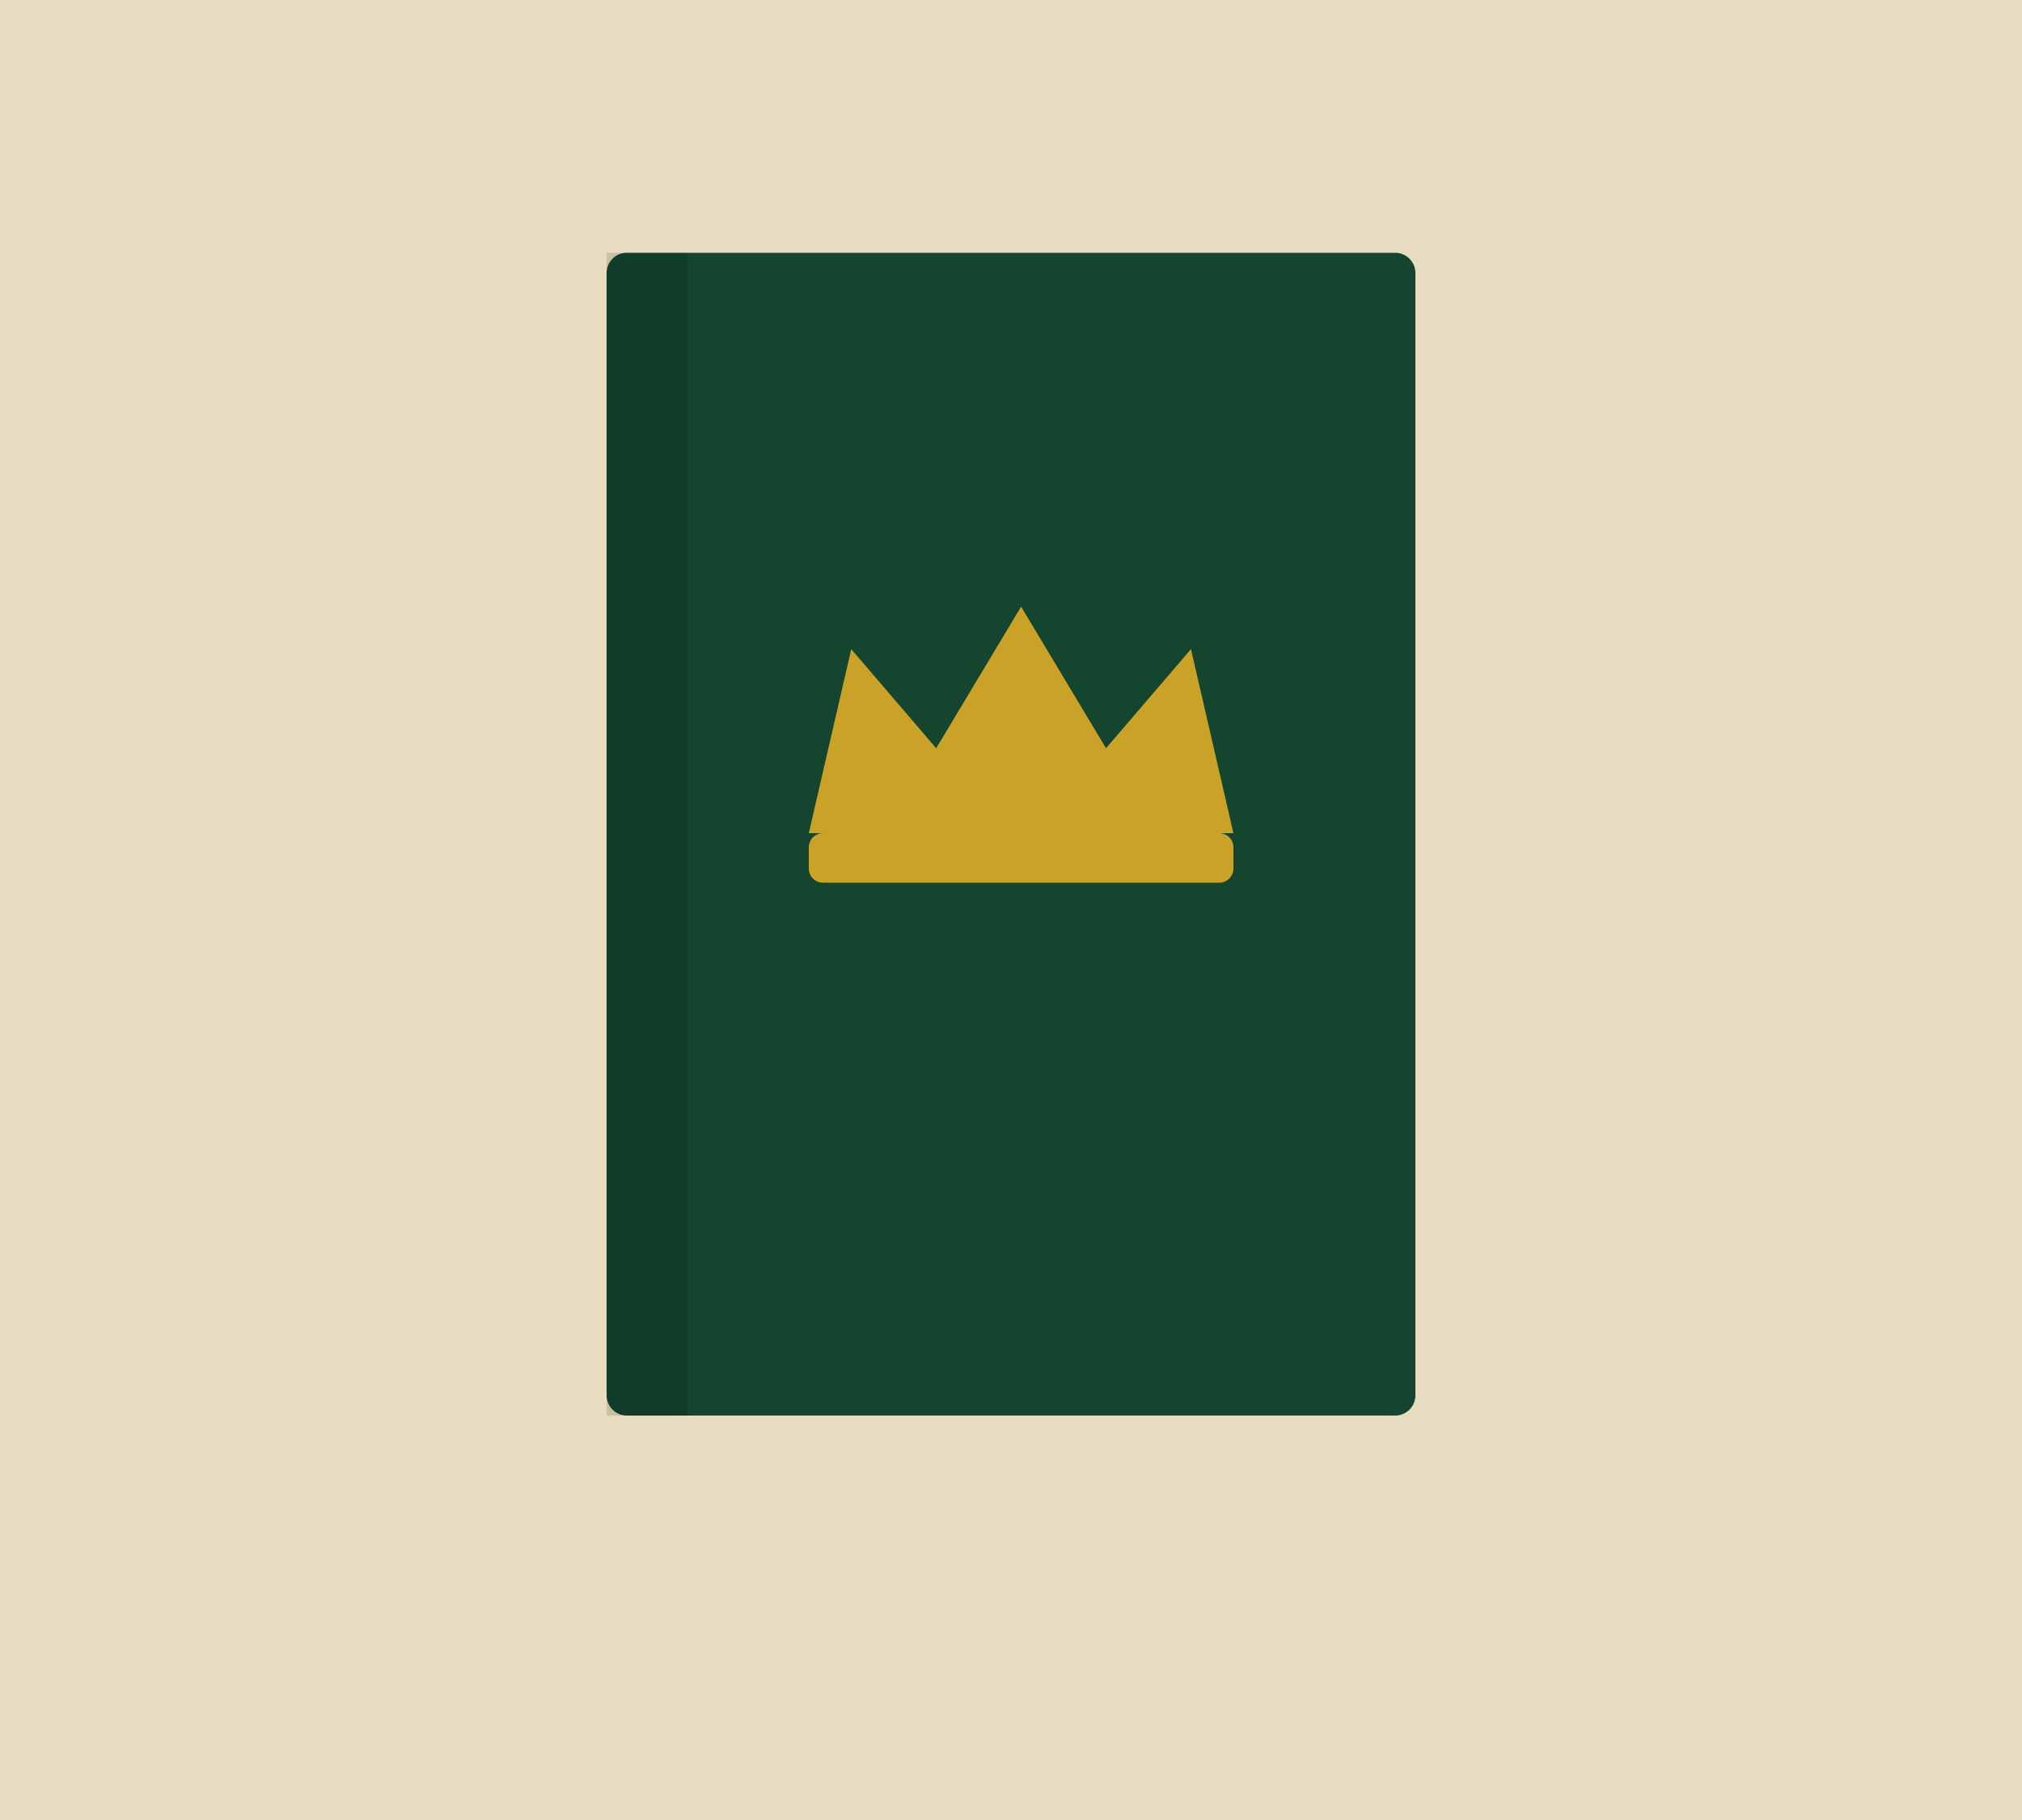
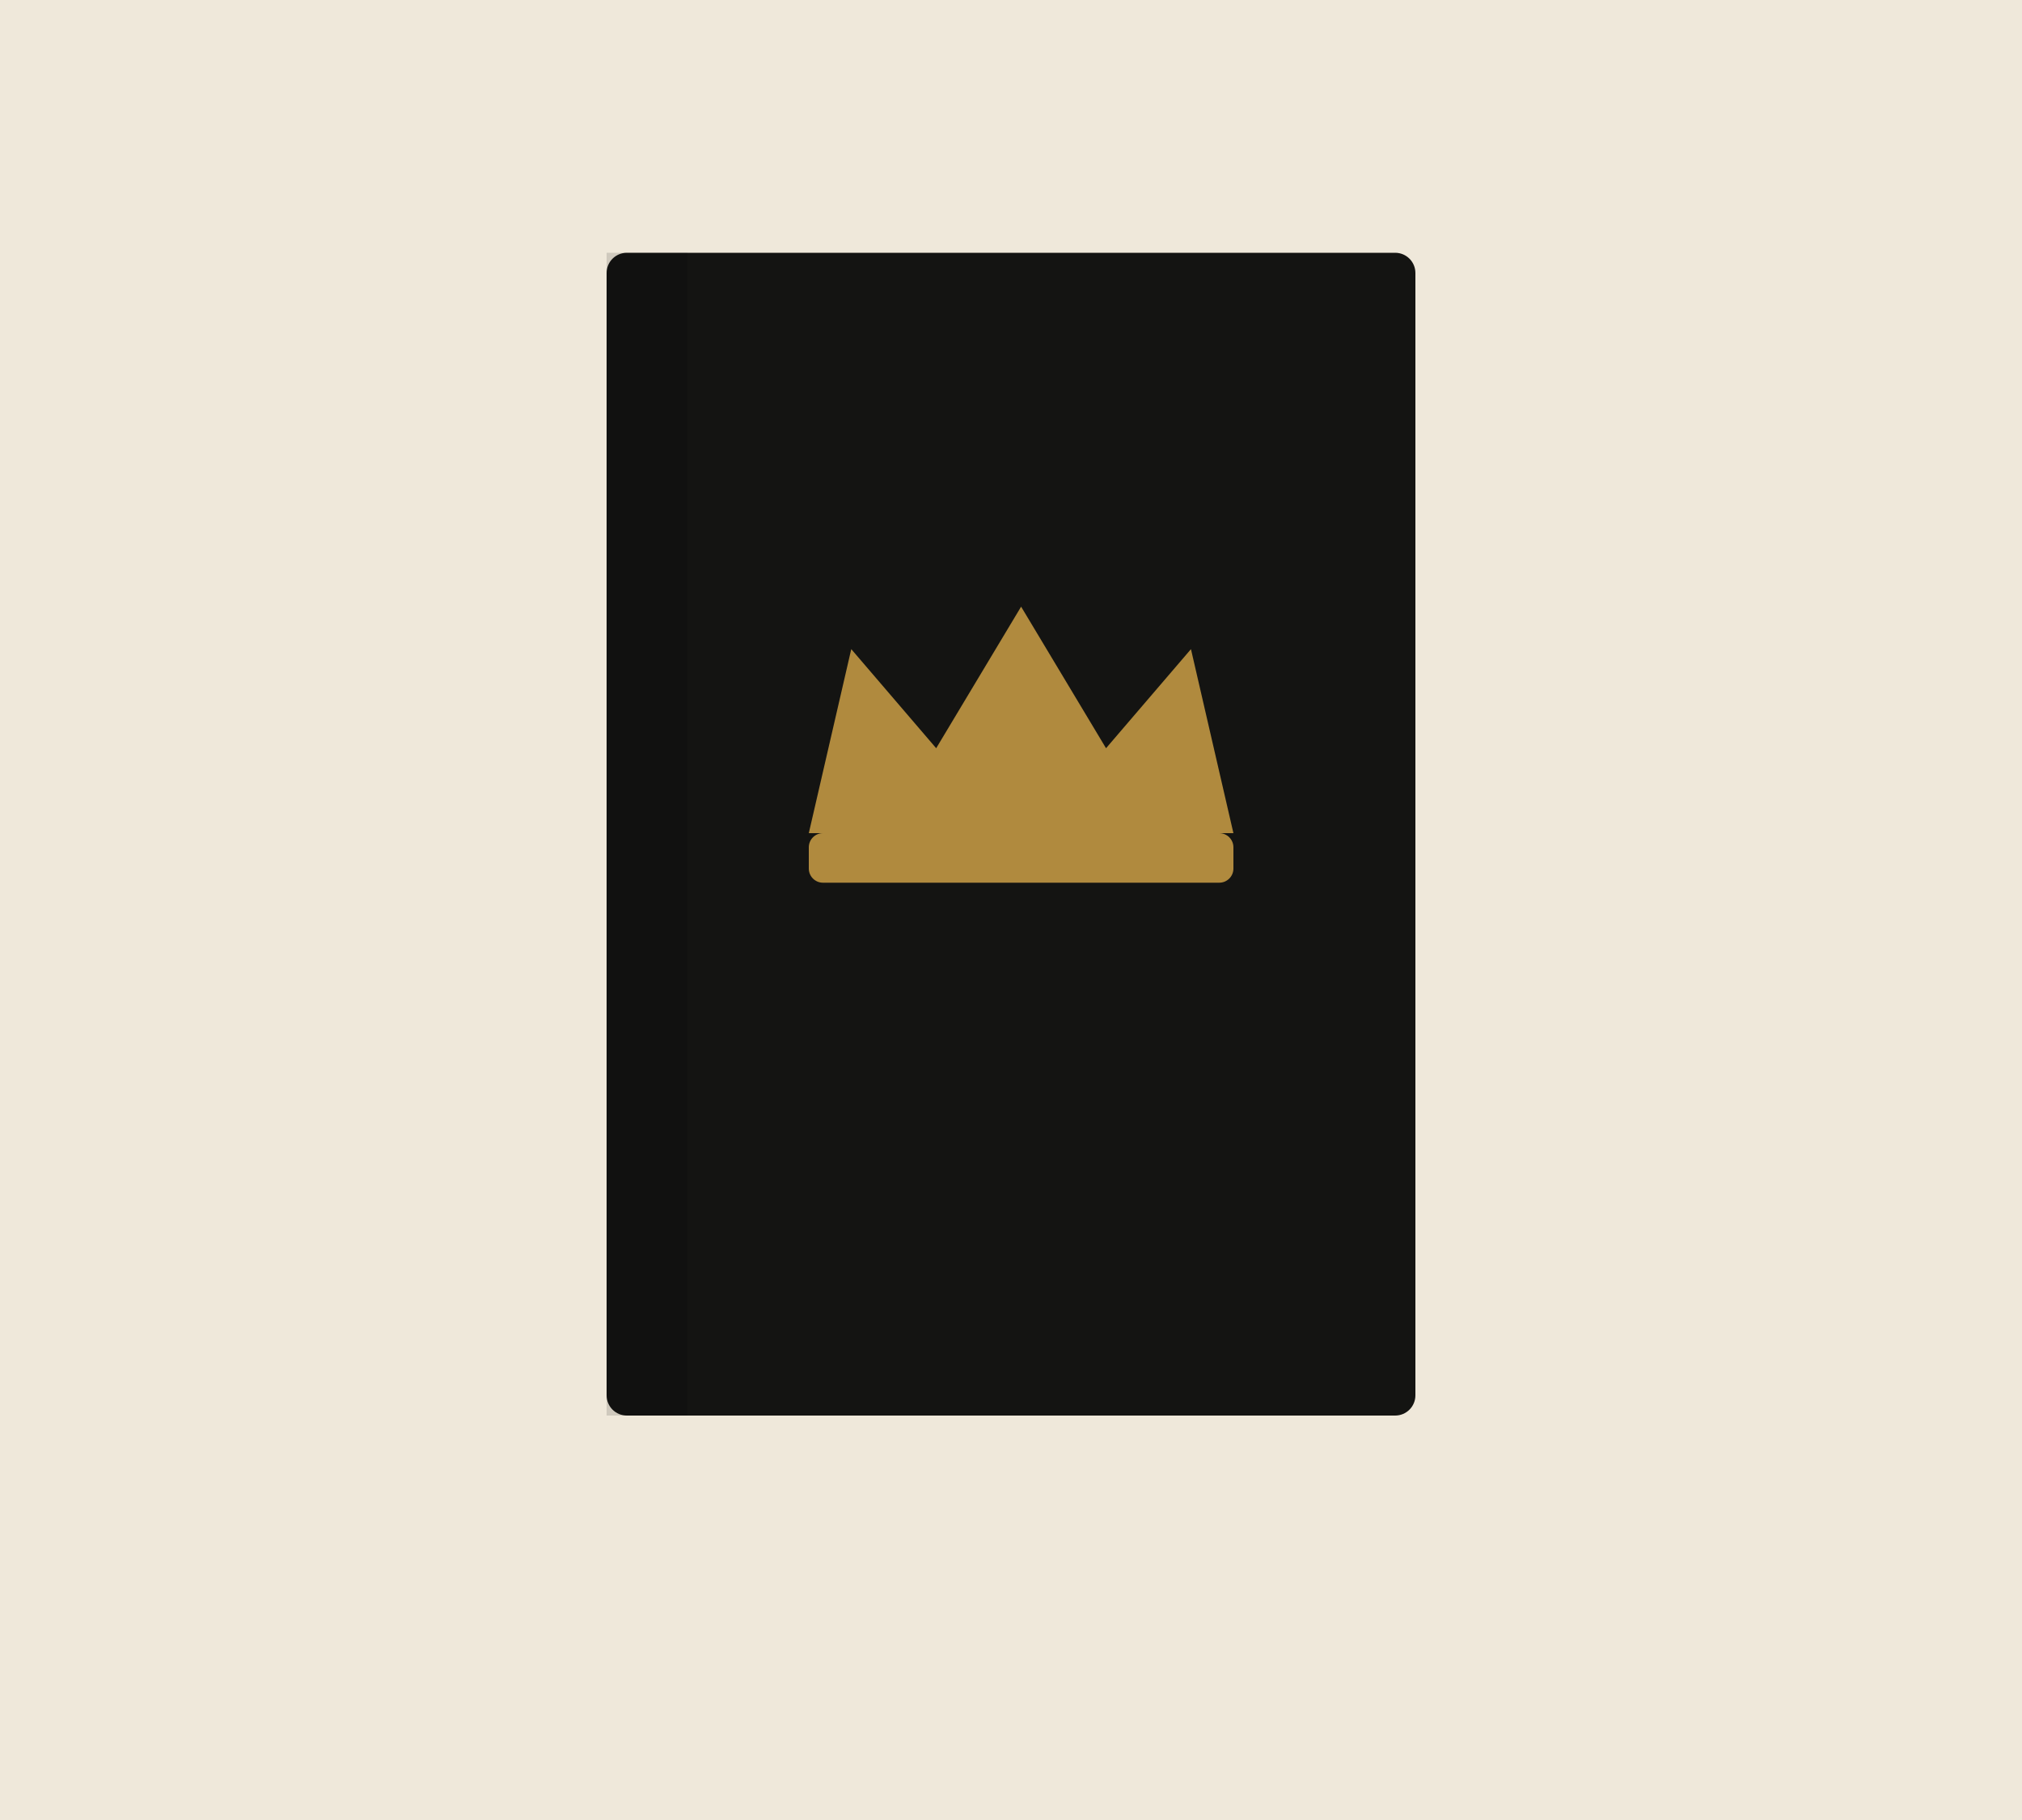
<svg xmlns="http://www.w3.org/2000/svg" viewBox="0 0 400 360">
-   <rect width="400" height="360" fill="#e8dcc0" />
-   <rect x="120" y="50" width="160" height="230" rx="4" fill="#14452f" />
+   <rect width="400" height="360" fill="#efe8da" />
+   <rect x="120" y="50" width="160" height="230" rx="4" fill="#141412" />
  <rect x="120" y="50" width="16" height="230" fill="#00000022" />
-   <g transform="translate(160 120) scale(1.4)" fill="#c9a227">
+   <g transform="translate(160 120) scale(1.4)" fill="#b08a3e">
    <path d="M0 32 L6 6 L18 20 L30 0 L42 20 L54 6 L60 32 Z" />
    <rect y="32" width="60" height="7" rx="2" />
  </g>
</svg>
